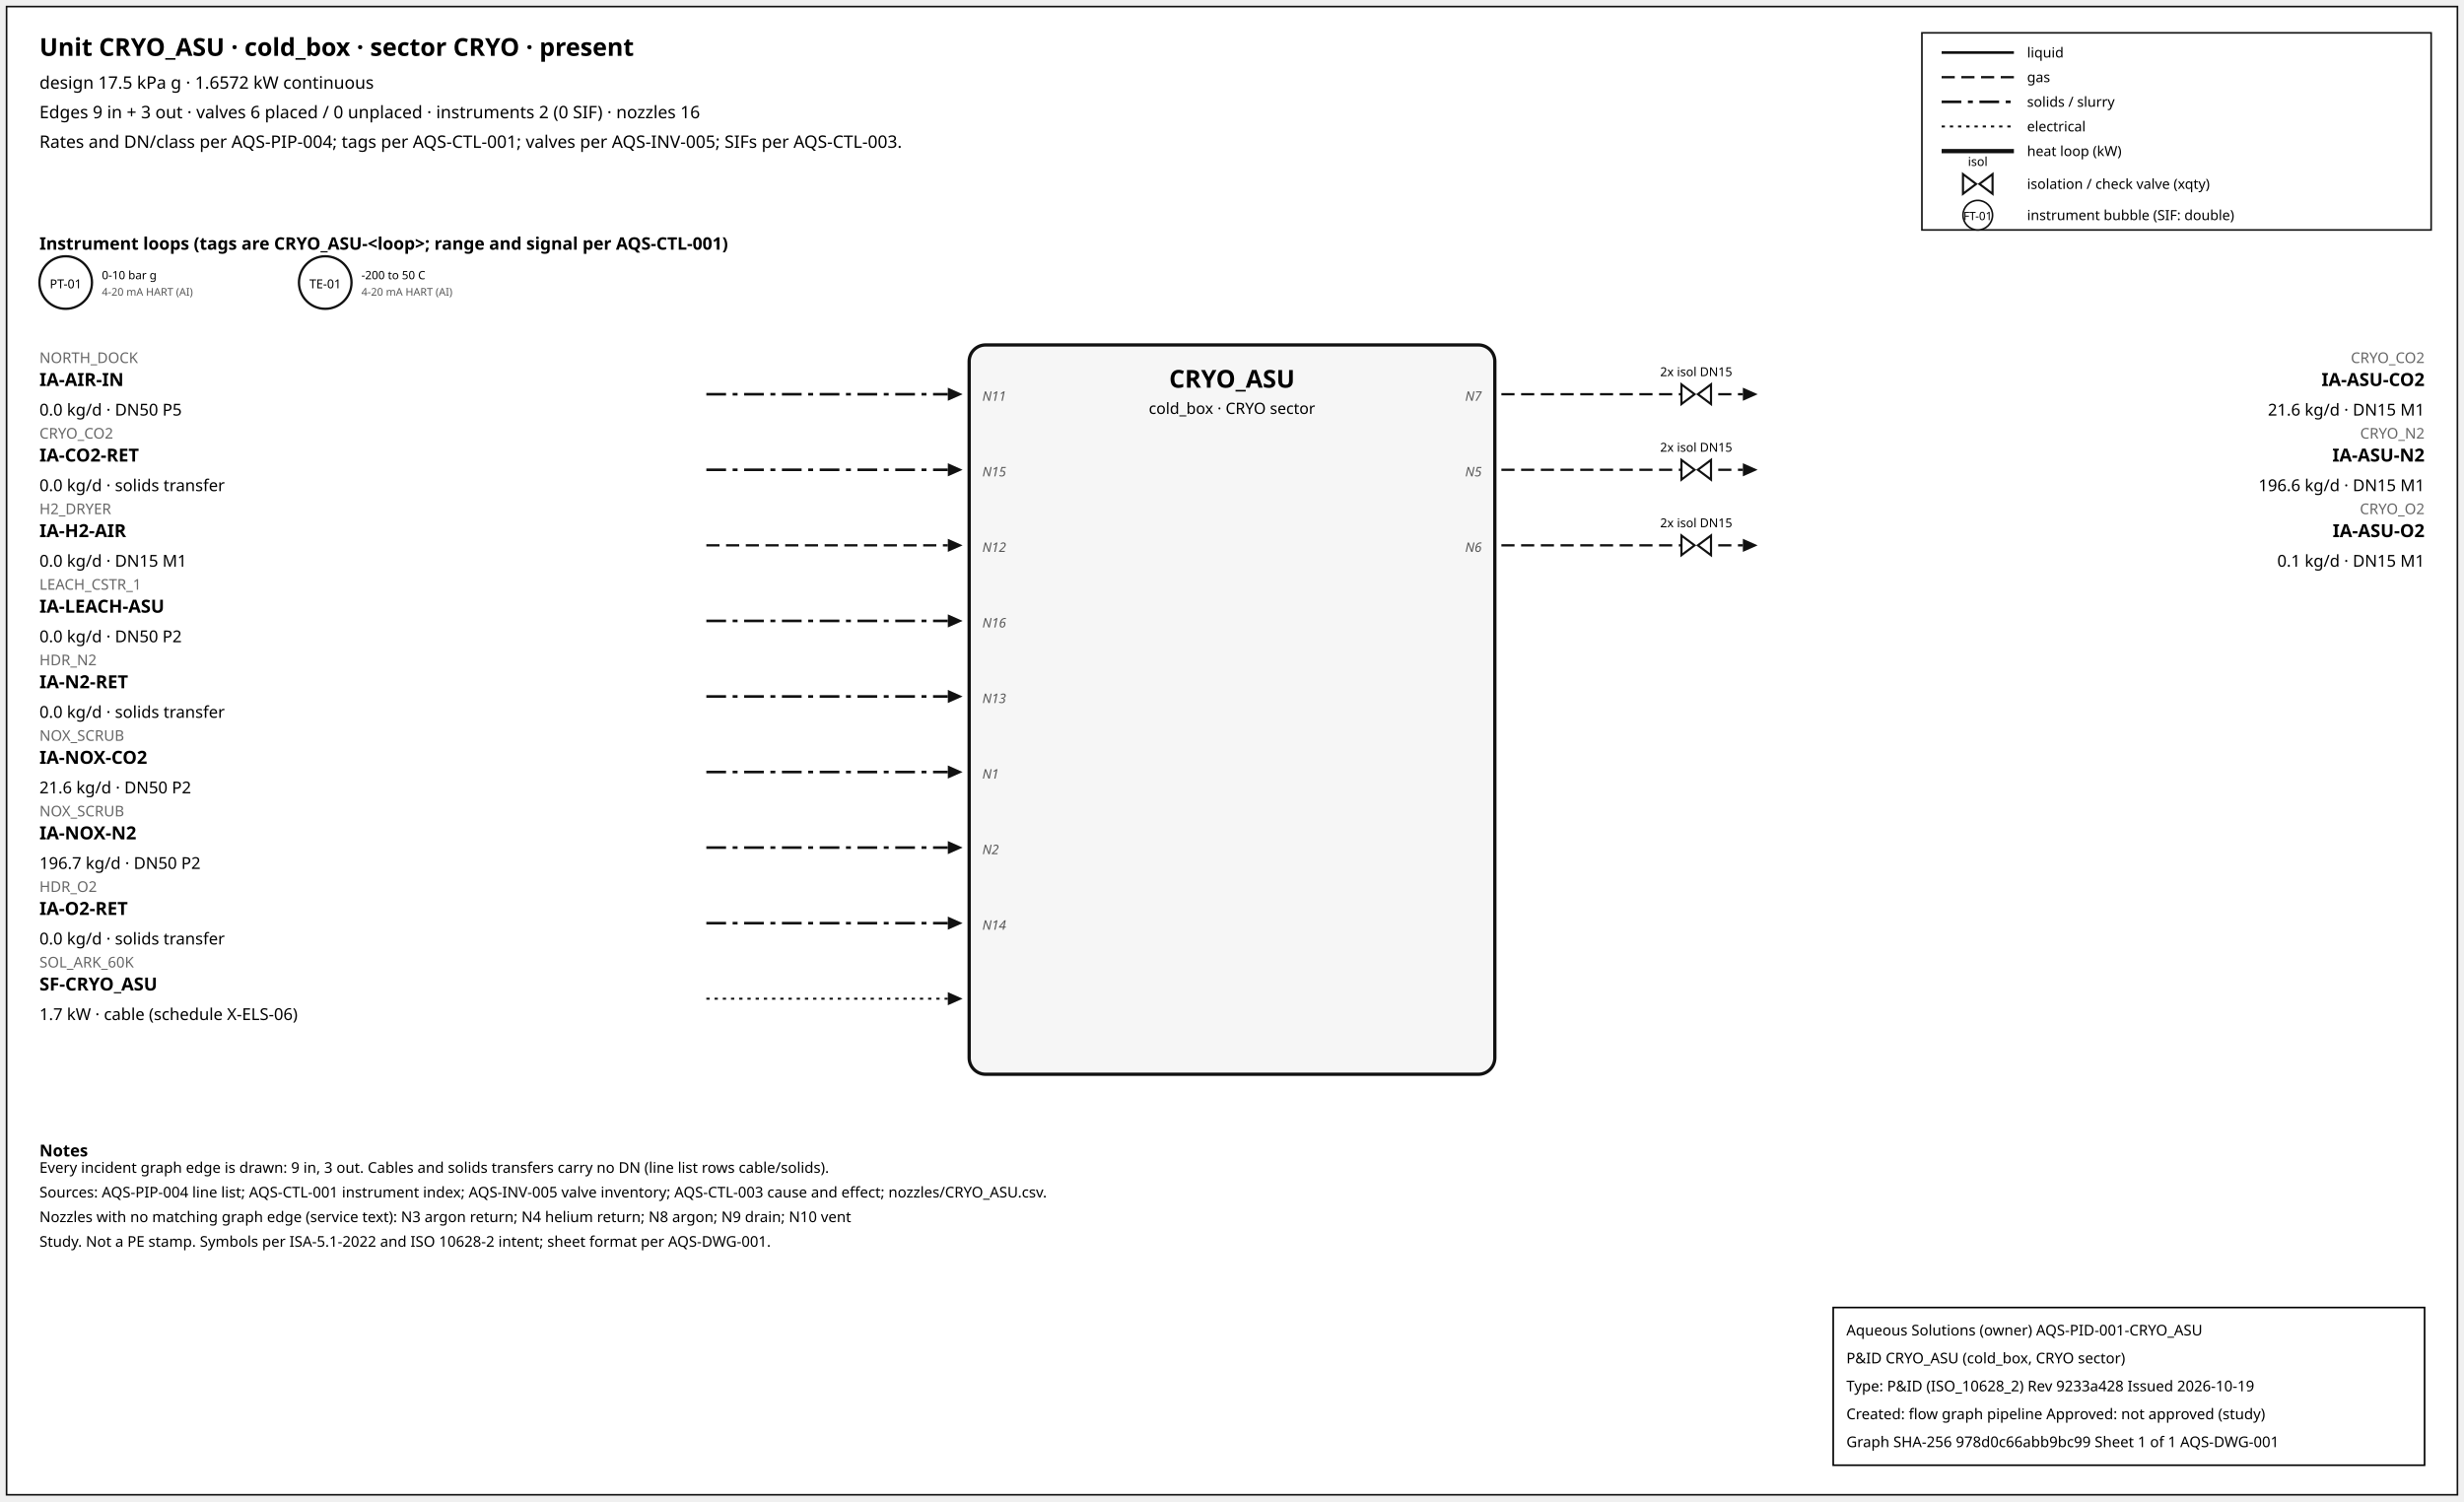
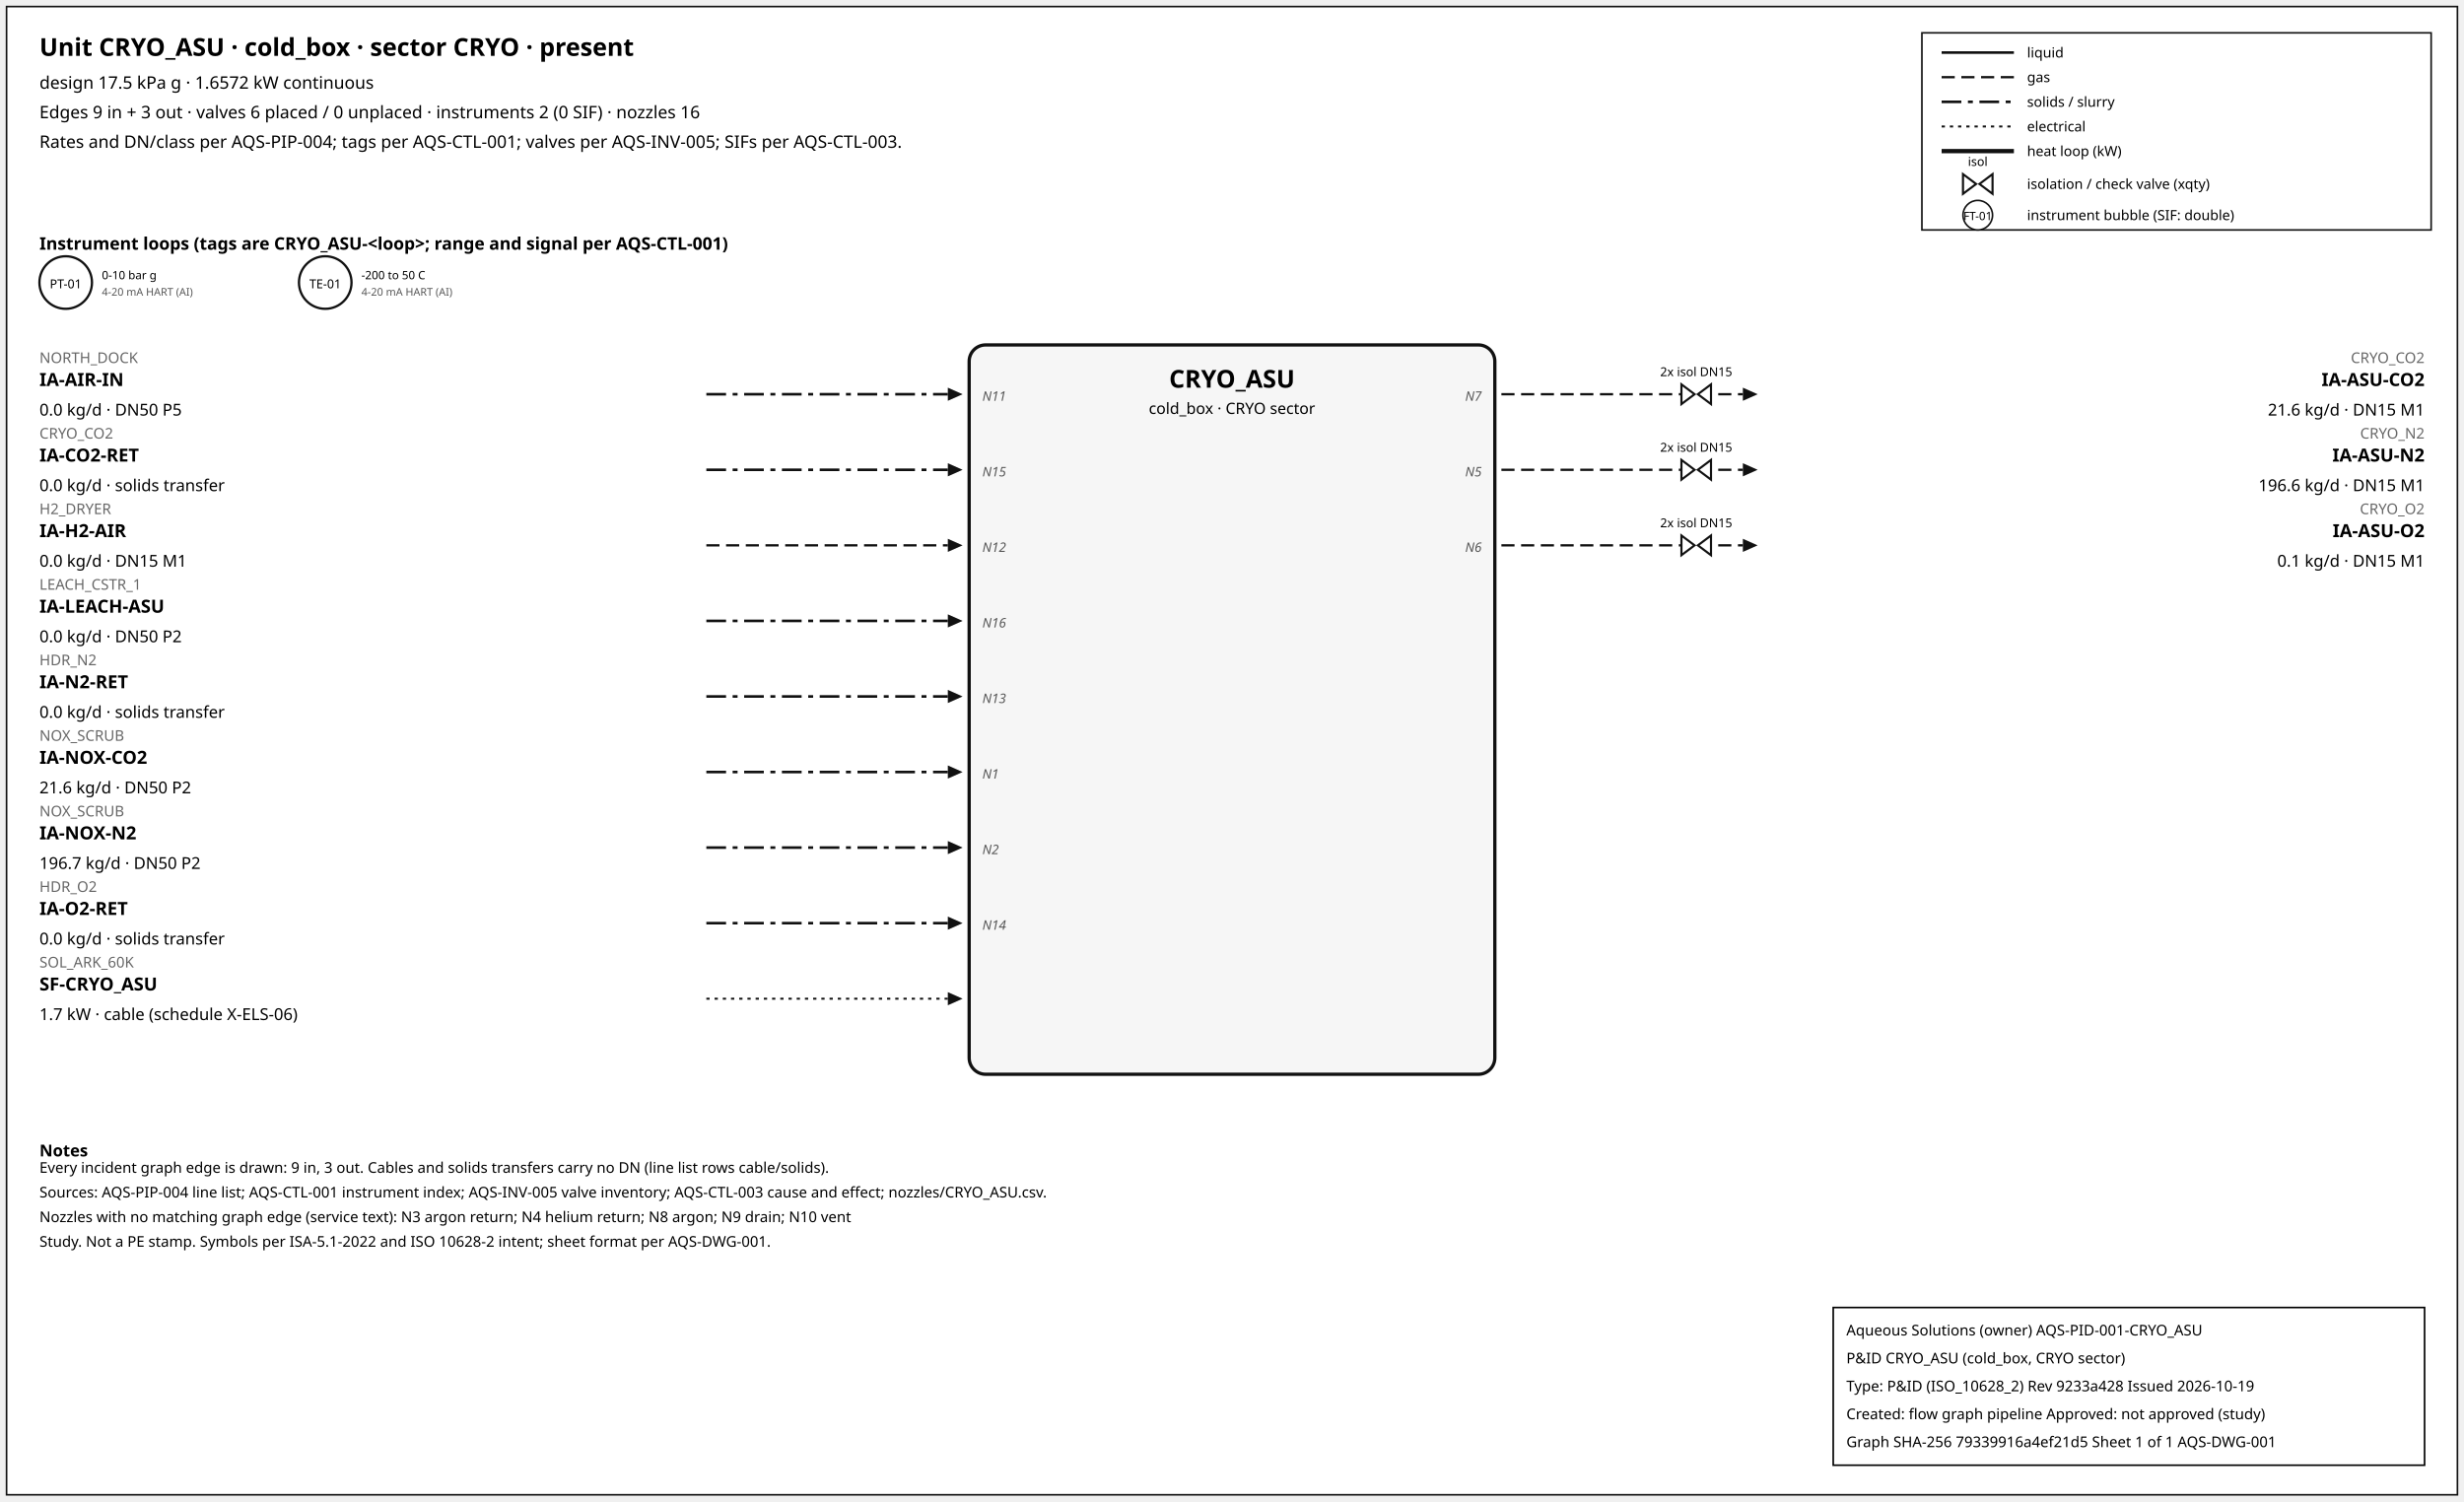
<svg xmlns="http://www.w3.org/2000/svg" width="1500" height="914" font-family="sans-serif">
  <rect x="4" y="4" width="1492" height="906" fill="white" stroke="#111" />
  <text x="24" y="34" font-size="15" font-weight="600">Unit CRYO_ASU · cold_box · sector CRYO · present</text>
  <text x="24" y="54" font-size="10.5">design 17.5 kPa g · 1.6572 kW continuous</text>
  <text x="24" y="72" font-size="10.5">Edges 9 in + 3 out · valves 6 placed / 0 unplaced · instruments 2 (0 SIF) · nozzles 16</text>
  <text x="24" y="90" font-size="10.5">Rates and DN/class per AQS-PIP-004; tags per AQS-CTL-001; valves per AQS-INV-005; SIFs per AQS-CTL-003.</text>
  <rect x="1170" y="20" width="310" height="120" fill="white" stroke="#111" />
  <line x1="1182" y1="32" x2="1226" y2="32" stroke="#111" stroke-width="1.6" />
  <text x="1234" y="35" font-size="8.5">liquid</text>
  <line x1="1182" y1="47" x2="1226" y2="47" stroke="#111" stroke-width="1.4" stroke-dasharray="8,4" />
  <text x="1234" y="50" font-size="8.5">gas</text>
  <line x1="1182" y1="62" x2="1226" y2="62" stroke="#111" stroke-width="1.6" stroke-dasharray="12,4,3,4" />
  <text x="1234" y="65" font-size="8.5">solids / slurry</text>
  <line x1="1182" y1="77" x2="1226" y2="77" stroke="#111" stroke-width="1.2" stroke-dasharray="2,3" />
  <text x="1234" y="80" font-size="8.5">electrical</text>
  <line x1="1182" y1="92" x2="1226" y2="92" stroke="#111" stroke-width="2.6" />
  <text x="1234" y="95" font-size="8.5">heat loop (kW)</text>
  <path d="M 1195.0,106 L 1203.0,112 L 1195.0,118 Z M 1213.0,106 L 1205.0,112 L 1213.0,118 Z" fill="white" stroke="#111" stroke-width="1.3" />
  <text x="1204.0" y="101.0" font-size="7.5" text-anchor="middle">isol</text>
  <text x="1234" y="115" font-size="8.5">isolation / check valve (xqty)</text>
  <circle cx="1204" cy="131" r="9" fill="white" stroke="#111" />
  <text x="1204" y="134" font-size="7" text-anchor="middle">FT-01</text>
  <text x="1234" y="134" font-size="8.5">instrument bubble (SIF: double)</text>
  <text x="24" y="152" font-size="10.5" font-weight="600">Instrument loops (tags are CRYO_ASU-&lt;loop&gt;; range and signal per AQS-CTL-001)</text>
  <circle cx="40" cy="172" r="16" fill="white" stroke="#111" stroke-width="1.4" />
  <text x="40" y="175.5" font-size="7.5" text-anchor="middle">PT-01</text>
  <text x="62" y="170" font-size="7">0-10 bar g</text>
  <text x="62" y="180" font-size="6.5" fill="#555">4-20 mA HART (AI)</text>
  <circle cx="198" cy="172" r="16" fill="white" stroke="#111" stroke-width="1.4" />
  <text x="198" y="175.5" font-size="7.5" text-anchor="middle">TE-01</text>
  <text x="220" y="170" font-size="7">-200 to 50 C</text>
  <text x="220" y="180" font-size="6.5" fill="#555">4-20 mA HART (AI)</text>
  <rect x="590" y="210" width="320" height="444" rx="10" fill="#f6f6f6" stroke="#111" stroke-width="2" />
  <text x="750.0" y="236" font-size="15" font-weight="700" text-anchor="middle">CRYO_ASU</text>
  <text x="750.0" y="252" font-size="9.5" text-anchor="middle">cold_box · CRYO sector</text>
  <line x1="430" y1="240" x2="577" y2="240" stroke="#111" stroke-width="1.6" stroke-dasharray="12,4,3,4" class="edge-in" />
  <polygon points="586,240 577,236 577,244" fill="#111" />
  <text x="24" y="221" font-size="9" fill="#666" text-anchor="start">NORTH_DOCK</text>
  <text x="24" y="235" font-size="11" font-weight="600" text-anchor="start">IA-AIR-IN</text>
  <text x="24" y="253" font-size="10" text-anchor="start">0.0 kg/d · DN50 P5</text>
  <text x="598" y="244" font-size="8" font-style="italic" fill="#555" text-anchor="start">N11</text>
  <line x1="430" y1="286" x2="577" y2="286" stroke="#111" stroke-width="1.6" stroke-dasharray="12,4,3,4" class="edge-in" />
  <polygon points="586,286 577,282 577,290" fill="#111" />
  <text x="24" y="267" font-size="9" fill="#666" text-anchor="start">CRYO_CO2</text>
  <text x="24" y="281" font-size="11" font-weight="600" text-anchor="start">IA-CO2-RET</text>
  <text x="24" y="299" font-size="10" text-anchor="start">0.0 kg/d · solids transfer</text>
  <text x="598" y="290" font-size="8" font-style="italic" fill="#555" text-anchor="start">N15</text>
  <line x1="430" y1="332" x2="577" y2="332" stroke="#111" stroke-width="1.4" stroke-dasharray="8,4" class="edge-in" />
  <polygon points="586,332 577,328 577,336" fill="#111" />
  <text x="24" y="313" font-size="9" fill="#666" text-anchor="start">H2_DRYER</text>
  <text x="24" y="327" font-size="11" font-weight="600" text-anchor="start">IA-H2-AIR</text>
  <text x="24" y="345" font-size="10" text-anchor="start">0.0 kg/d · DN15 M1</text>
  <text x="598" y="336" font-size="8" font-style="italic" fill="#555" text-anchor="start">N12</text>
  <line x1="430" y1="378" x2="577" y2="378" stroke="#111" stroke-width="1.6" stroke-dasharray="12,4,3,4" class="edge-in" />
  <polygon points="586,378 577,374 577,382" fill="#111" />
  <text x="24" y="359" font-size="9" fill="#666" text-anchor="start">LEACH_CSTR_1</text>
  <text x="24" y="373" font-size="11" font-weight="600" text-anchor="start">IA-LEACH-ASU</text>
  <text x="24" y="391" font-size="10" text-anchor="start">0.0 kg/d · DN50 P2</text>
  <text x="598" y="382" font-size="8" font-style="italic" fill="#555" text-anchor="start">N16</text>
  <line x1="430" y1="424" x2="577" y2="424" stroke="#111" stroke-width="1.6" stroke-dasharray="12,4,3,4" class="edge-in" />
  <polygon points="586,424 577,420 577,428" fill="#111" />
  <text x="24" y="405" font-size="9" fill="#666" text-anchor="start">HDR_N2</text>
  <text x="24" y="419" font-size="11" font-weight="600" text-anchor="start">IA-N2-RET</text>
  <text x="24" y="437" font-size="10" text-anchor="start">0.0 kg/d · solids transfer</text>
  <text x="598" y="428" font-size="8" font-style="italic" fill="#555" text-anchor="start">N13</text>
  <line x1="430" y1="470" x2="577" y2="470" stroke="#111" stroke-width="1.6" stroke-dasharray="12,4,3,4" class="edge-in" />
  <polygon points="586,470 577,466 577,474" fill="#111" />
  <text x="24" y="451" font-size="9" fill="#666" text-anchor="start">NOX_SCRUB</text>
  <text x="24" y="465" font-size="11" font-weight="600" text-anchor="start">IA-NOX-CO2</text>
  <text x="24" y="483" font-size="10" text-anchor="start">21.6 kg/d · DN50 P2</text>
  <text x="598" y="474" font-size="8" font-style="italic" fill="#555" text-anchor="start">N1</text>
  <line x1="430" y1="516" x2="577" y2="516" stroke="#111" stroke-width="1.6" stroke-dasharray="12,4,3,4" class="edge-in" />
  <polygon points="586,516 577,512 577,520" fill="#111" />
  <text x="24" y="497" font-size="9" fill="#666" text-anchor="start">NOX_SCRUB</text>
  <text x="24" y="511" font-size="11" font-weight="600" text-anchor="start">IA-NOX-N2</text>
  <text x="24" y="529" font-size="10" text-anchor="start">196.7 kg/d · DN50 P2</text>
  <text x="598" y="520" font-size="8" font-style="italic" fill="#555" text-anchor="start">N2</text>
  <line x1="430" y1="562" x2="577" y2="562" stroke="#111" stroke-width="1.6" stroke-dasharray="12,4,3,4" class="edge-in" />
  <polygon points="586,562 577,558 577,566" fill="#111" />
  <text x="24" y="543" font-size="9" fill="#666" text-anchor="start">HDR_O2</text>
  <text x="24" y="557" font-size="11" font-weight="600" text-anchor="start">IA-O2-RET</text>
  <text x="24" y="575" font-size="10" text-anchor="start">0.0 kg/d · solids transfer</text>
  <text x="598" y="566" font-size="8" font-style="italic" fill="#555" text-anchor="start">N14</text>
  <line x1="430" y1="608" x2="577" y2="608" stroke="#111" stroke-width="1.2" stroke-dasharray="2,3" class="edge-in" />
  <polygon points="586,608 577,604 577,612" fill="#111" />
  <text x="24" y="589" font-size="9" fill="#666" text-anchor="start">SOL_ARK_60K</text>
  <text x="24" y="603" font-size="11" font-weight="600" text-anchor="start">SF-CRYO_ASU</text>
  <text x="24" y="621" font-size="10" text-anchor="start">1.7 kW · cable (schedule X-ELS-06)</text>
  <line x1="914" y1="240" x2="1061" y2="240" stroke="#111" stroke-width="1.4" stroke-dasharray="8,4" class="edge-out" />
  <polygon points="1070,240 1061,236 1061,244" fill="#111" />
  <text x="1476" y="221" font-size="9" fill="#666" text-anchor="end">CRYO_CO2</text>
  <text x="1476" y="235" font-size="11" font-weight="600" text-anchor="end">IA-ASU-CO2</text>
  <text x="1476" y="253" font-size="10" text-anchor="end">21.6 kg/d · DN15 M1</text>
  <text x="902" y="244" font-size="8" font-style="italic" fill="#555" text-anchor="end">N7</text>
  <path d="M 1023.6,234 L 1031.6,240 L 1023.6,246 Z M 1041.6,234 L 1033.6,240 L 1041.6,246 Z" fill="white" stroke="#111" stroke-width="1.3" />
  <text x="1032.6" y="229.0" font-size="7.5" text-anchor="middle">2x isol DN15</text>
  <line x1="914" y1="286" x2="1061" y2="286" stroke="#111" stroke-width="1.4" stroke-dasharray="8,4" class="edge-out" />
  <polygon points="1070,286 1061,282 1061,290" fill="#111" />
  <text x="1476" y="267" font-size="9" fill="#666" text-anchor="end">CRYO_N2</text>
  <text x="1476" y="281" font-size="11" font-weight="600" text-anchor="end">IA-ASU-N2</text>
  <text x="1476" y="299" font-size="10" text-anchor="end">196.6 kg/d · DN15 M1</text>
  <text x="902" y="290" font-size="8" font-style="italic" fill="#555" text-anchor="end">N5</text>
  <path d="M 1023.6,280 L 1031.6,286 L 1023.6,292 Z M 1041.6,280 L 1033.6,286 L 1041.6,292 Z" fill="white" stroke="#111" stroke-width="1.3" />
  <text x="1032.6" y="275.0" font-size="7.5" text-anchor="middle">2x isol DN15</text>
  <line x1="914" y1="332" x2="1061" y2="332" stroke="#111" stroke-width="1.4" stroke-dasharray="8,4" class="edge-out" />
  <polygon points="1070,332 1061,328 1061,336" fill="#111" />
  <text x="1476" y="313" font-size="9" fill="#666" text-anchor="end">CRYO_O2</text>
  <text x="1476" y="327" font-size="11" font-weight="600" text-anchor="end">IA-ASU-O2</text>
  <text x="1476" y="345" font-size="10" text-anchor="end">0.1 kg/d · DN15 M1</text>
  <text x="902" y="336" font-size="8" font-style="italic" fill="#555" text-anchor="end">N6</text>
  <path d="M 1023.6,326 L 1031.6,332 L 1023.6,338 Z M 1041.6,326 L 1033.6,332 L 1041.6,338 Z" fill="white" stroke="#111" stroke-width="1.3" />
  <text x="1032.6" y="321.0" font-size="7.5" text-anchor="middle">2x isol DN15</text>
  <text x="24" y="704" font-size="10" font-weight="600">Notes</text>
  <text x="24" y="714" font-size="9">Every incident graph edge is drawn: 9 in, 3 out. Cables and solids transfers carry no DN (line list rows cable/solids).</text>
  <text x="24" y="729" font-size="9">Sources: AQS-PIP-004 line list; AQS-CTL-001 instrument index; AQS-INV-005 valve inventory; AQS-CTL-003 cause and effect; nozzles/CRYO_ASU.csv.</text>
  <text x="24" y="744" font-size="9">Nozzles with no matching graph edge (service text): N3 argon return; N4 helium return; N8 argon; N9 drain; N10 vent</text>
  <text x="24" y="759" font-size="9">Study. Not a PE stamp. Symbols per ISA-5.1-2022 and ISO 10628-2 intent; sheet format per AQS-DWG-001.</text>
  <g id="aqs-title-block">
    <rect x="1116" y="796" width="360" height="96" fill="white" stroke="black" stroke-width="1" />
    <text x="1124" y="813" font-size="9">Aqueous Solutions (owner)   AQS-PID-001-CRYO_ASU</text>
    <text x="1124" y="830" font-size="9">P&amp;ID CRYO_ASU (cold_box, CRYO sector)</text>
    <text x="1124" y="847" font-size="9">Type: P&amp;ID (ISO_10628_2)   Rev 9233a428   Issued 2026-10-19</text>
    <text x="1124" y="864" font-size="9">Created: flow graph pipeline   Approved: not approved (study)</text>
-     <text x="1124" y="881" font-size="9">Graph SHA-256 978d0c66abb9bc99   Sheet 1 of 1   AQS-DWG-001</text>
+     <text x="1124" y="881" font-size="9">Graph SHA-256 79339916a4ef21d5   Sheet 1 of 1   AQS-DWG-001</text>
  </g>
</svg>
